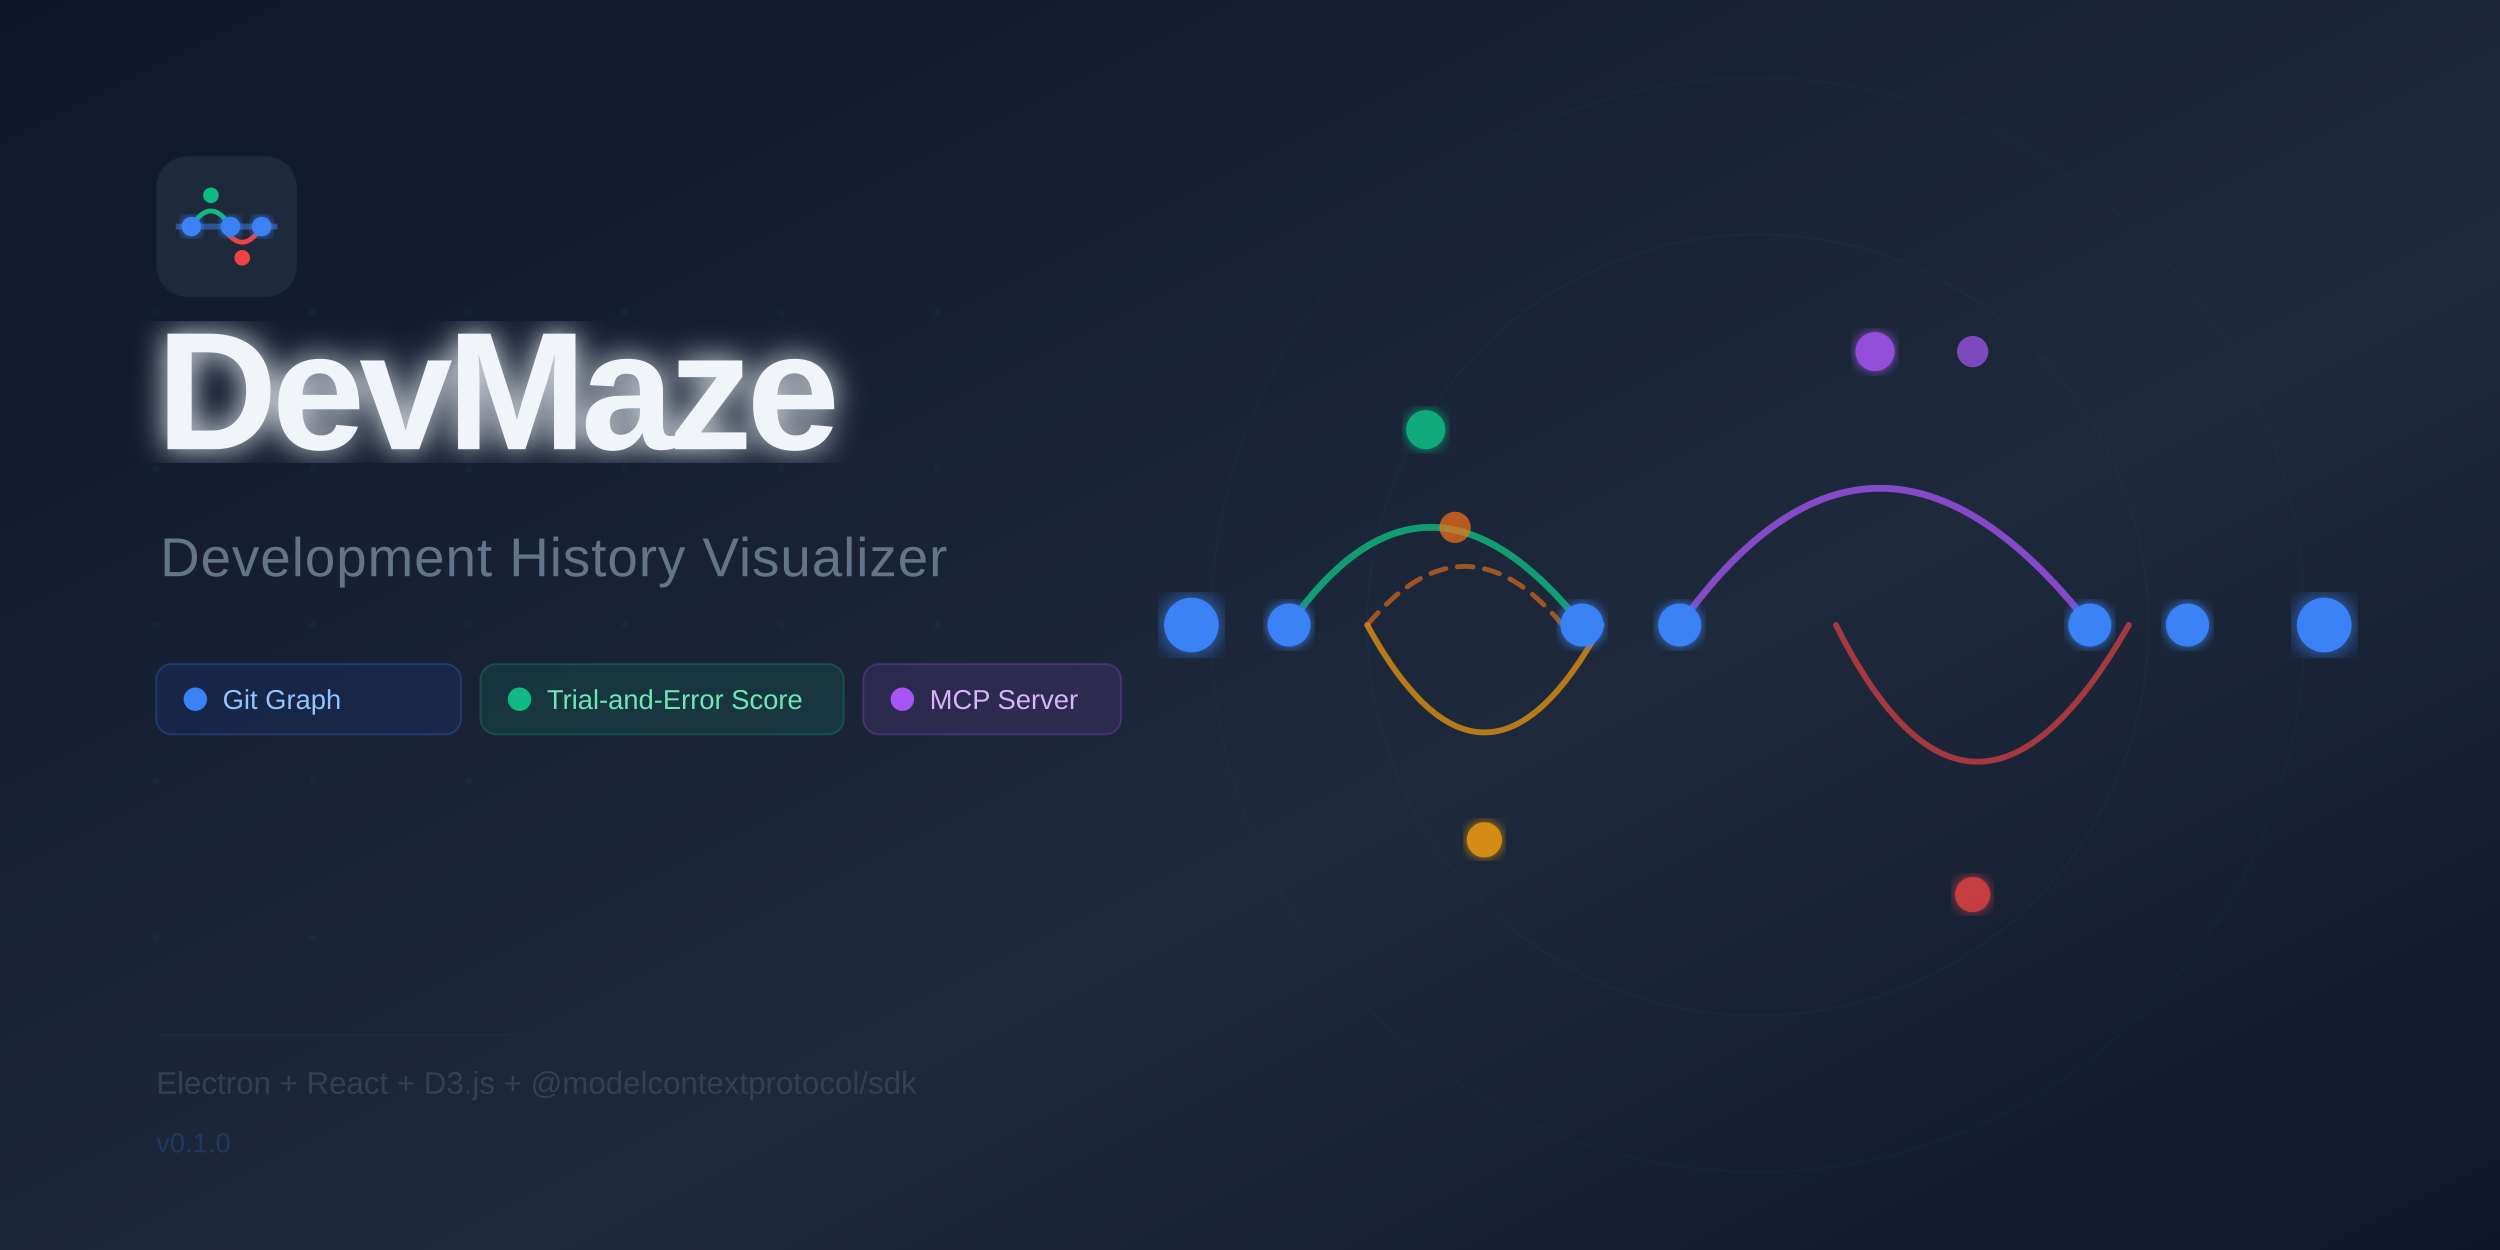
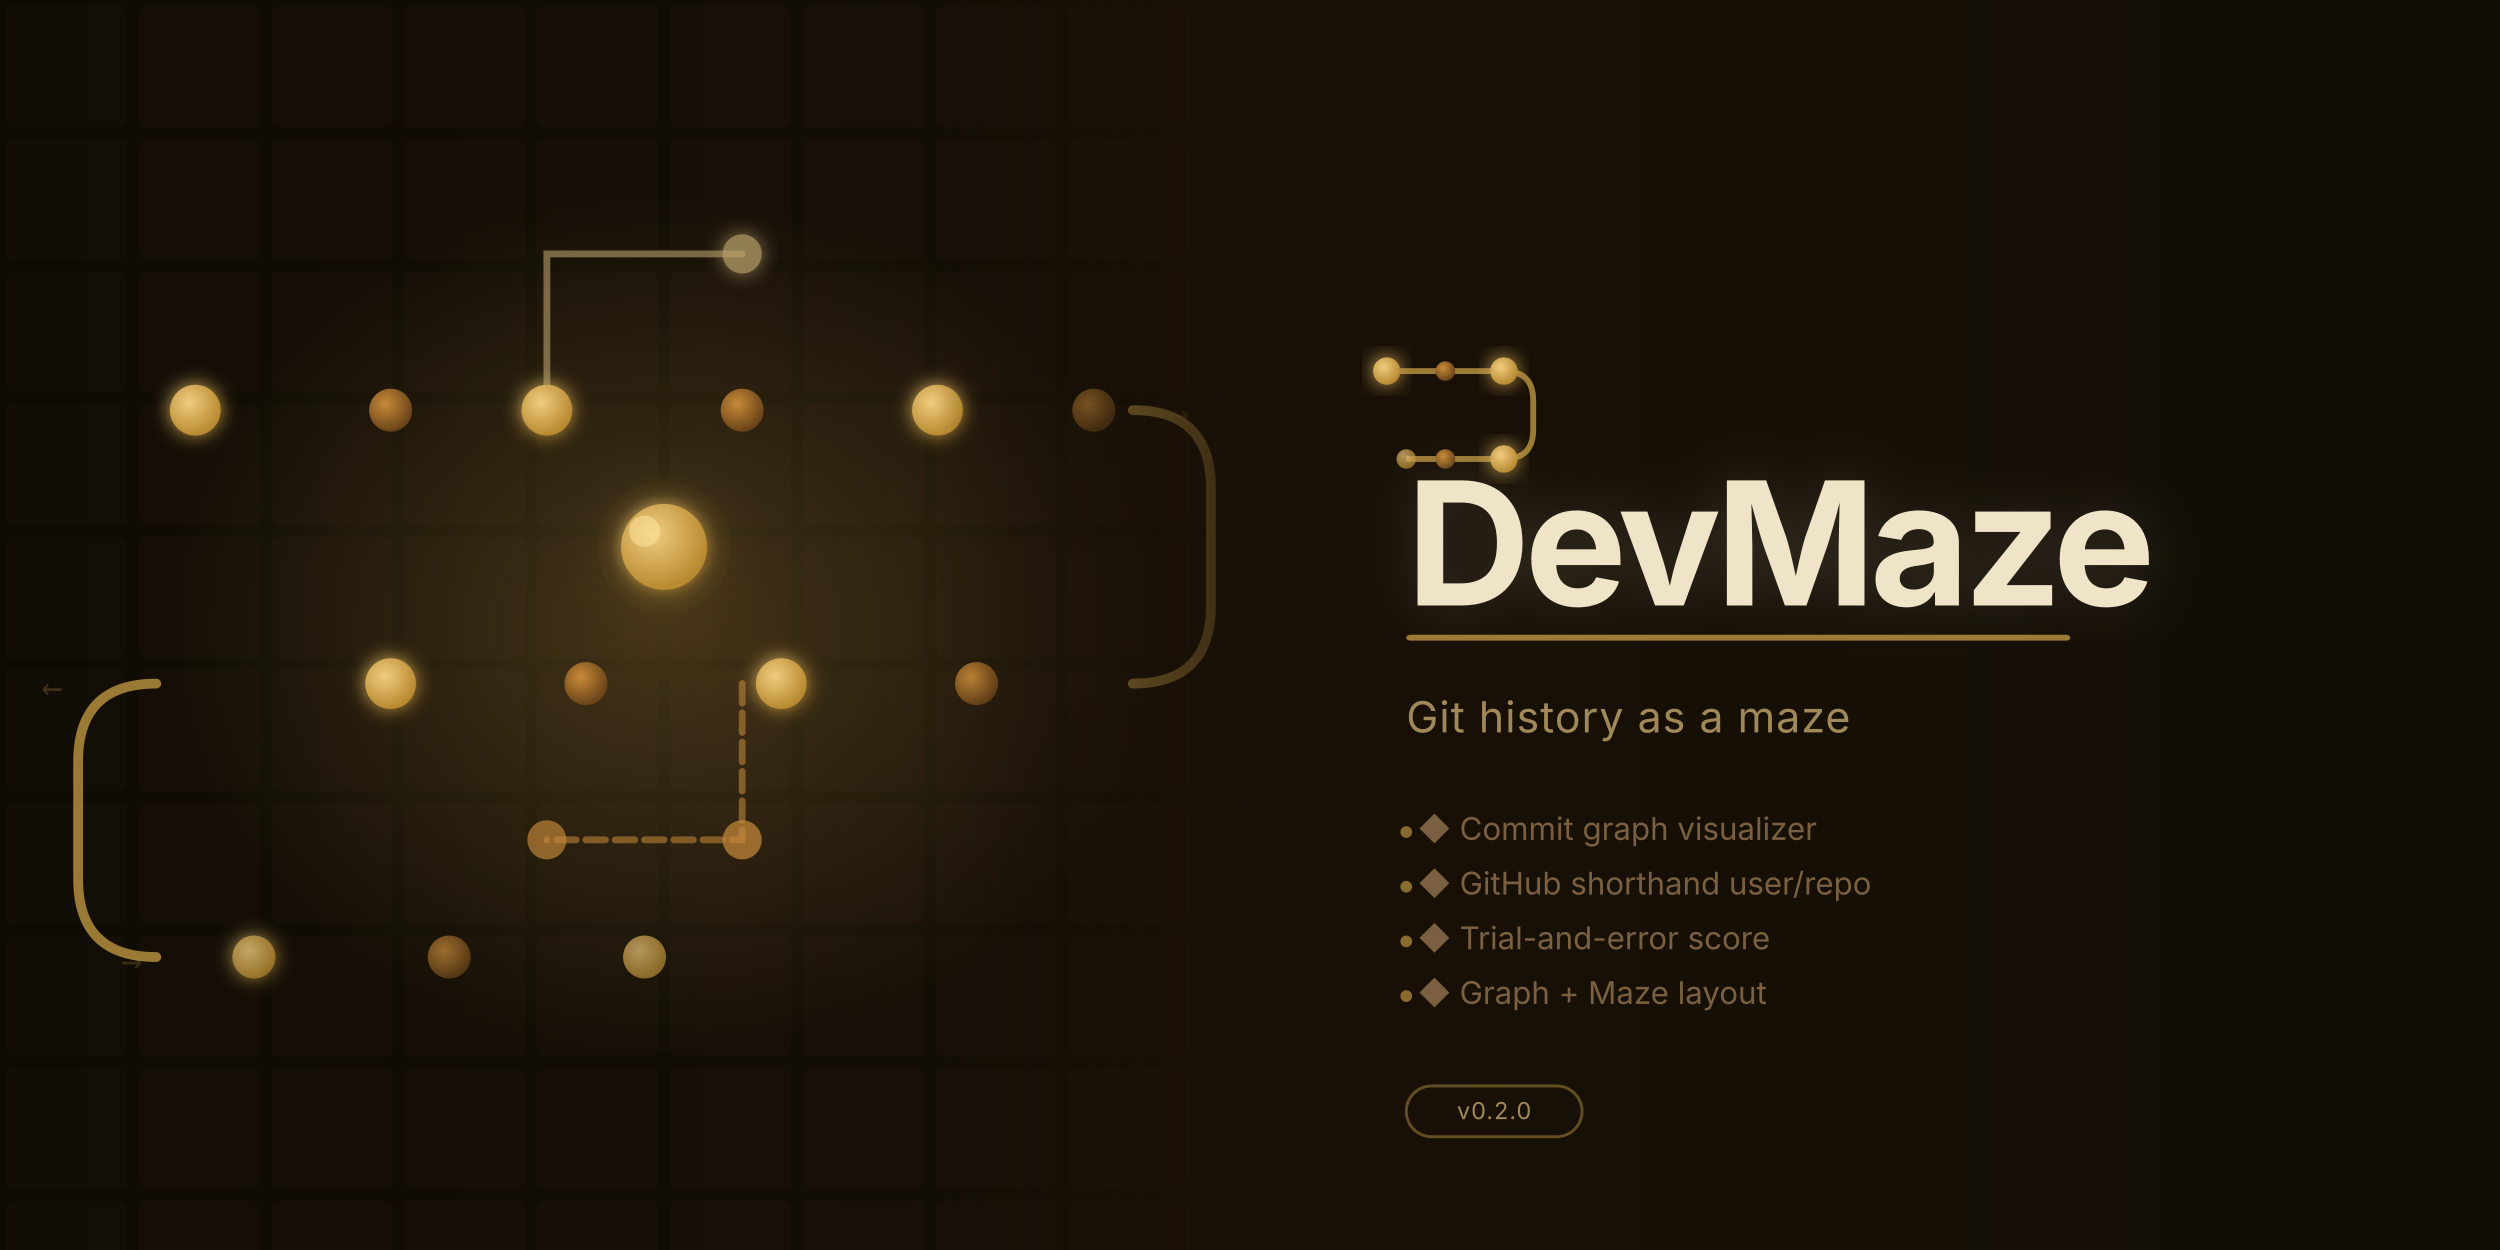
<svg xmlns="http://www.w3.org/2000/svg" width="1280" height="640" viewBox="0 0 1280 640">
  <defs>
-     <linearGradient id="bg" x1="0%" y1="0%" x2="100%" y2="100%">
-       <stop offset="0%" stop-color="#0F172A" />
-       <stop offset="60%" stop-color="#1E293B" />
-       <stop offset="100%" stop-color="#0F172A" />
+     <linearGradient id="bg" x1="0%" y1="0%" x2="100%" y2="0%">
+       <stop offset="0%" stop-color="#0E0B04" />
+       <stop offset="45%" stop-color="#1A1107" />
+       <stop offset="100%" stop-color="#110D05" />
    </linearGradient>
-     <linearGradient id="mainLine" x1="0%" y1="0%" x2="100%" y2="0%">
-       <stop offset="0%" stop-color="#1D4ED8" stop-opacity="0.6" />
-       <stop offset="50%" stop-color="#3B82F6" stop-opacity="0.9" />
-       <stop offset="100%" stop-color="#60A5FA" stop-opacity="0.5" />
+     <linearGradient id="goldH" x1="0%" y1="0%" x2="100%" y2="0%">
+       <stop offset="0%" stop-color="#7A5520" stop-opacity="0.3" />
+       <stop offset="50%" stop-color="#D4A84A" stop-opacity="0.9" />
+       <stop offset="100%" stop-color="#7A5520" stop-opacity="0.3" />
    </linearGradient>
-     <filter id="glow">
-       <feGaussianBlur stdDeviation="6" result="b" />
+     <radialGradient id="nGold" cx="38%" cy="35%" r="65%">
+       <stop offset="0%" stop-color="#F0CC80" />
+       <stop offset="100%" stop-color="#B88A30" />
+     </radialGradient>
+     <radialGradient id="nDim" cx="38%" cy="35%" r="65%">
+       <stop offset="0%" stop-color="#C88B3A" />
+       <stop offset="100%" stop-color="#6A4418" />
+     </radialGradient>
+     <radialGradient id="heroGlow" cx="50%" cy="50%" r="50%">
+       <stop offset="0%" stop-color="#D4A84A" stop-opacity="0.25" />
+       <stop offset="100%" stop-color="#D4A84A" stop-opacity="0" />
+     </radialGradient>
+     <filter id="glow" x="-60%" y="-60%" width="220%" height="220%">
+       <feGaussianBlur stdDeviation="10" result="b" />
      <feMerge>
        <feMergeNode in="b" />
        <feMergeNode in="SourceGraphic" />
      </feMerge>
    </filter>
-     <filter id="glow2">
-       <feGaussianBlur stdDeviation="3" result="b" />
+     <filter id="glow-sm" x="-40%" y="-40%" width="180%" height="180%">
+       <feGaussianBlur stdDeviation="5" result="b" />
      <feMerge>
        <feMergeNode in="b" />
        <feMergeNode in="SourceGraphic" />
      </feMerge>
    </filter>
-     <filter id="textglow">
-       <feGaussianBlur stdDeviation="8" result="b" />
+     <filter id="textglow" x="-20%" y="-60%" width="140%" height="220%">
+       <feGaussianBlur stdDeviation="14" result="b" />
      <feMerge>
        <feMergeNode in="b" />
        <feMergeNode in="SourceGraphic" />
      </feMerge>
    </filter>
+     <pattern id="cells" width="68" height="68" patternUnits="userSpaceOnUse">
+       <rect width="68" height="68" fill="#0E0B04" />
+       <rect x="3" y="3" width="62" height="62" fill="#171009" rx="4" />
+     </pattern>
  </defs>
  <rect width="1280" height="640" fill="url(#bg)" />
-   <g opacity="0.04" fill="#3B82F6">
-     <circle cx="80" cy="160" r="2" />
-     <circle cx="160" cy="160" r="2" />
-     <circle cx="240" cy="160" r="2" />
-     <circle cx="320" cy="160" r="2" />
-     <circle cx="400" cy="160" r="2" />
-     <circle cx="480" cy="160" r="2" />
-     <circle cx="80" cy="240" r="2" />
-     <circle cx="160" cy="240" r="2" />
-     <circle cx="240" cy="240" r="2" />
-     <circle cx="320" cy="240" r="2" />
-     <circle cx="400" cy="240" r="2" />
-     <circle cx="480" cy="240" r="2" />
-     <circle cx="80" cy="320" r="2" />
-     <circle cx="160" cy="320" r="2" />
-     <circle cx="240" cy="320" r="2" />
-     <circle cx="320" cy="320" r="2" />
-     <circle cx="400" cy="320" r="2" />
-     <circle cx="480" cy="320" r="2" />
-     <circle cx="80" cy="400" r="2" />
-     <circle cx="160" cy="400" r="2" />
-     <circle cx="240" cy="400" r="2" />
-     <circle cx="80" cy="480" r="2" />
-     <circle cx="160" cy="480" r="2" />
+   <g clip-path="url(#left-clip)">
+     <clipPath id="left-clip">
+       <rect width="680" height="640" />
+     </clipPath>
+     <rect width="680" height="640" fill="url(#cells)" opacity="0.5" />
+     <ellipse cx="340" cy="320" rx="260" ry="220" fill="url(#heroGlow)" />
+     <line x1="60" y1="210" x2="580" y2="210" stroke="url(#goldH)" stroke-width="5" stroke-linecap="round" opacity="0.75" />
+     <path d="M 580 210 Q 620 210 620 250 L 620 310 Q 620 350 580 350" stroke="#D4A84A" stroke-width="5" fill="none" stroke-linecap="round" opacity="0.7" />
+     <line x1="580" y1="350" x2="80" y2="350" stroke="url(#goldH)" stroke-width="5" stroke-linecap="round" opacity="0.75" />
+     <path d="M 80 350 Q 40 350 40 390 L 40 450 Q 40 490 80 490" stroke="#D4A84A" stroke-width="5" fill="none" stroke-linecap="round" opacity="0.7" />
+     <line x1="80" y1="490" x2="480" y2="490" stroke="url(#goldH)" stroke-width="5" stroke-linecap="round" opacity="0.65" />
+     <path d="M 280 210 L 280 130 L 380 130" stroke="#B8A06A" stroke-width="3.5" fill="none" stroke-linecap="round" opacity="0.6" />
+     <path d="M 380 350 L 380 430 L 280 430" stroke="#C88B3A" stroke-width="3.5" fill="none" stroke-linecap="round" stroke-dasharray="10,5" opacity="0.55" />
+     <circle cx="100" cy="210" r="13" fill="url(#nGold)" filter="url(#glow-sm)" />
+     <circle cx="200" cy="210" r="11" fill="url(#nDim)" />
+     <circle cx="280" cy="210" r="13" fill="url(#nGold)" filter="url(#glow-sm)" />
+     <circle cx="380" cy="210" r="11" fill="url(#nDim)" />
+     <circle cx="480" cy="210" r="13" fill="url(#nGold)" filter="url(#glow-sm)" />
+     <circle cx="560" cy="210" r="11" fill="url(#nDim)" opacity="0.85" />
+     <circle cx="380" cy="130" r="10" fill="#B8A06A" filter="url(#glow-sm)" opacity="0.75" />
+     <circle cx="340" cy="280" r="34" fill="#D4A84A" opacity="0.07" filter="url(#glow)" />
+     <circle cx="340" cy="280" r="22" fill="url(#nGold)" filter="url(#glow-sm)" />
+     <circle cx="330" cy="272" r="8" fill="#FFE8A0" opacity="0.5" />
+     <circle cx="500" cy="350" r="11" fill="url(#nDim)" />
+     <circle cx="400" cy="350" r="13" fill="url(#nGold)" filter="url(#glow-sm)" />
+     <circle cx="300" cy="350" r="11" fill="url(#nDim)" />
+     <circle cx="200" cy="350" r="13" fill="url(#nGold)" filter="url(#glow-sm)" />
+     <circle cx="380" cy="430" r="10" fill="#C88B3A" opacity="0.7" />
+     <circle cx="280" cy="430" r="10" fill="#C88B3A" opacity="0.65" />
+     <circle cx="130" cy="490" r="11" fill="url(#nGold)" filter="url(#glow-sm)" opacity="0.8" />
+     <circle cx="230" cy="490" r="11" fill="url(#nDim)" opacity="0.75" />
+     <circle cx="330" cy="490" r="11" fill="url(#nGold)" opacity="0.7" />
+     <text x="598" y="218" font-size="18" fill="#D4A84A" opacity="0.25" font-family="monospace">→</text>
+     <text x="32" y="358" font-size="18" fill="#D4A84A" opacity="0.22" font-family="monospace" text-anchor="end">←</text>
+     <text x="62" y="498" font-size="18" fill="#D4A84A" opacity="0.2" font-family="monospace">→</text>
  </g>
-   <line x1="580" y1="320" x2="1220" y2="320" stroke="url(#mainLine)" stroke-width="4" stroke-linecap="round" opacity="0.6" />
-   <path d="M 660 320 Q 730 220 810 320" stroke="#10B981" stroke-width="3.5" fill="none" opacity="0.8" stroke-linecap="round" />
-   <path d="M 860 320 Q 960 180 1070 320" stroke="#A855F7" stroke-width="3.5" fill="none" opacity="0.75" stroke-linecap="round" />
-   <path d="M 700 320 Q 760 430 820 320" stroke="#F59E0B" stroke-width="3" fill="none" opacity="0.7" stroke-linecap="round" />
-   <path d="M 940 320 Q 1010 460 1090 320" stroke="#EF4444" stroke-width="3" fill="none" opacity="0.65" stroke-linecap="round" />
-   <path d="M 800 320 Q 750 260 700 320" stroke="#F97316" stroke-width="2.5" fill="none" stroke-dasharray="8,6" opacity="0.6" stroke-linecap="round" />
-   <circle cx="610" cy="320" r="14" fill="#3B82F6" filter="url(#glow)" />
-   <circle cx="660" cy="320" r="11" fill="#3B82F6" filter="url(#glow2)" />
-   <circle cx="810" cy="320" r="11" fill="#3B82F6" filter="url(#glow2)" />
-   <circle cx="860" cy="320" r="11" fill="#3B82F6" filter="url(#glow2)" />
-   <circle cx="1070" cy="320" r="11" fill="#3B82F6" filter="url(#glow2)" />
-   <circle cx="1120" cy="320" r="11" fill="#3B82F6" filter="url(#glow2)" />
-   <circle cx="1190" cy="320" r="14" fill="#3B82F6" filter="url(#glow)" />
-   <circle cx="730" cy="220" r="10" fill="#10B981" filter="url(#glow2)" opacity="0.9" />
-   <circle cx="960" cy="180" r="10" fill="#A855F7" filter="url(#glow2)" opacity="0.85" />
-   <circle cx="1010" cy="180" r="8" fill="#A855F7" opacity="0.7" />
-   <circle cx="760" cy="430" r="9" fill="#F59E0B" filter="url(#glow2)" opacity="0.85" />
-   <circle cx="1010" cy="458" r="9" fill="#EF4444" filter="url(#glow2)" opacity="0.8" />
-   <circle cx="745" cy="270" r="8" fill="#F97316" opacity="0.7" />
-   <circle cx="900" cy="320" r="200" fill="none" stroke="#3B82F6" stroke-width="1" opacity="0.04" />
-   <circle cx="900" cy="320" r="280" fill="none" stroke="#3B82F6" stroke-width="1" opacity="0.03" />
-   <g transform="translate(80, 80)">
-     <rect width="72" height="72" rx="16" fill="#1E293B" />
-     <line x1="10" y1="36" x2="62" y2="36" stroke="#3B82F6" stroke-width="3" opacity="0.5" />
-     <path d="M 18 36 Q 28 20 38 36" stroke="#10B981" stroke-width="2.5" fill="none" />
-     <path d="M 34 36 Q 44 52 54 36" stroke="#EF4444" stroke-width="2.5" fill="none" />
-     <circle cx="18" cy="36" r="5" fill="#3B82F6" filter="url(#glow2)" />
-     <circle cx="38" cy="36" r="5" fill="#3B82F6" filter="url(#glow2)" />
-     <circle cx="54" cy="36" r="5" fill="#3B82F6" filter="url(#glow2)" />
-     <circle cx="28" cy="20" r="4" fill="#10B981" />
-     <circle cx="44" cy="52" r="4" fill="#EF4444" />
+   <linearGradient id="fade" x1="0%" y1="0%" x2="100%" y2="0%">
+     <stop offset="0%" stop-color="#1A1107" stop-opacity="0" />
+     <stop offset="100%" stop-color="#1A1107" stop-opacity="1" />
+   </linearGradient>
+   <rect x="480" width="200" height="640" fill="url(#fade)" />
+   <g transform="translate(710, 190)">
+     <line x1="0" y1="0" x2="60" y2="0" stroke="#D4A84A" stroke-width="3" opacity="0.7" />
+     <path d="M 60 0 Q 75 0 75 15 L 75 30 Q 75 45 60 45" stroke="#D4A84A" stroke-width="3" fill="none" opacity="0.7" />
+     <line x1="60" y1="45" x2="10" y2="45" stroke="#D4A84A" stroke-width="3" opacity="0.7" />
+     <circle cx="0" cy="0" r="7" fill="url(#nGold)" filter="url(#glow-sm)" />
+     <circle cx="30" cy="0" r="5" fill="url(#nDim)" />
+     <circle cx="60" cy="0" r="7" fill="url(#nGold)" filter="url(#glow-sm)" />
+     <circle cx="60" cy="45" r="7" fill="url(#nGold)" filter="url(#glow-sm)" />
+     <circle cx="30" cy="45" r="5" fill="url(#nDim)" />
+     <circle cx="10" cy="45" r="5" fill="url(#nGold)" opacity="0.7" />
  </g>
-   <text x="80" y="230" font-family="'SF Pro Display', 'Helvetica Neue', Arial, sans-serif" font-size="86" font-weight="700" fill="#F1F5F9" letter-spacing="-3" filter="url(#textglow)">DevMaze</text>
-   <text x="82" y="295" font-family="'SF Pro Text', 'Helvetica Neue', Arial, sans-serif" font-size="28" font-weight="400" fill="#64748B" letter-spacing="0.5">Development History Visualizer</text>
-   <g transform="translate(80, 340)">
-     <rect width="156" height="36" rx="8" fill="#1D4ED820" stroke="#3B82F640" stroke-width="1" />
-     <circle cx="20" cy="18" r="6" fill="#3B82F6" />
-     <text x="34" y="23" font-family="'SF Pro Text', Arial, sans-serif" font-size="14" fill="#93C5FD">Git Graph</text>
-     <rect x="166" width="186" height="36" rx="8" fill="#10B98120" stroke="#10B98140" stroke-width="1" />
-     <circle cx="186" cy="18" r="6" fill="#10B981" />
-     <text x="200" y="23" font-family="'SF Pro Text', Arial, sans-serif" font-size="14" fill="#6EE7B7">Trial-and-Error Score</text>
-     <rect x="362" width="132" height="36" rx="8" fill="#A855F720" stroke="#A855F740" stroke-width="1" />
-     <circle cx="382" cy="18" r="6" fill="#A855F7" />
-     <text x="396" y="23" font-family="'SF Pro Text', Arial, sans-serif" font-size="14" fill="#D8B4FE">MCP Server</text>
+   <text x="720" y="310" font-size="88" font-weight="700" fill="#F0E4C8" font-family="'Inter','Helvetica Neue',sans-serif" letter-spacing="-3" filter="url(#textglow)" opacity="0.15">DevMaze</text>
+   <text x="720" y="310" font-size="88" font-weight="700" fill="#F0E4C8" font-family="'Inter','Helvetica Neue',sans-serif" letter-spacing="-3">DevMaze</text>
+   <rect x="720" y="325" width="340" height="3" fill="#D4A84A" opacity="0.7" rx="2" />
+   <text x="720" y="375" font-size="22" fill="#A08858" font-family="'Inter','Helvetica Neue',sans-serif" letter-spacing="0.5">
+     Git history as a maze
+   </text>
+   <g font-size="16" fill="#7A6040" font-family="'Inter','Helvetica Neue',sans-serif">
+     <text x="726" y="430">◆  Commit graph visualizer</text>
+     <text x="726" y="458">◆  GitHub shorthand  user/repo</text>
+     <text x="726" y="486">◆  Trial-and-error score</text>
+     <text x="726" y="514">◆  Graph + Maze layout</text>
  </g>
-   <text x="80" y="560" font-family="'SF Pro Text', 'Helvetica Neue', Arial, sans-serif" font-size="16" fill="#334155">Electron + React + D3.js + @modelcontextprotocol/sdk</text>
-   <text x="80" y="590" font-family="'SF Pro Text', Arial, sans-serif" font-size="14" fill="#1E3A5F">v0.1.0</text>
-   <line x1="80" y1="530" x2="520" y2="530" stroke="#1E293B" stroke-width="1" />
+   <g fill="#D4A84A" opacity="0.6">
+     <circle cx="720" cy="426" r="3" />
+     <circle cx="720" cy="454" r="3" />
+     <circle cx="720" cy="482" r="3" />
+     <circle cx="720" cy="510" r="3" />
+   </g>
+   <rect x="720" y="556" width="90" height="26" rx="13" fill="none" stroke="#D4A84A" stroke-width="1.5" opacity="0.4" />
+   <text x="765" y="573" font-size="12" fill="#A08858" text-anchor="middle" font-family="'Inter','Helvetica Neue',sans-serif" letter-spacing="0.5">v0.2.0</text>
</svg>
